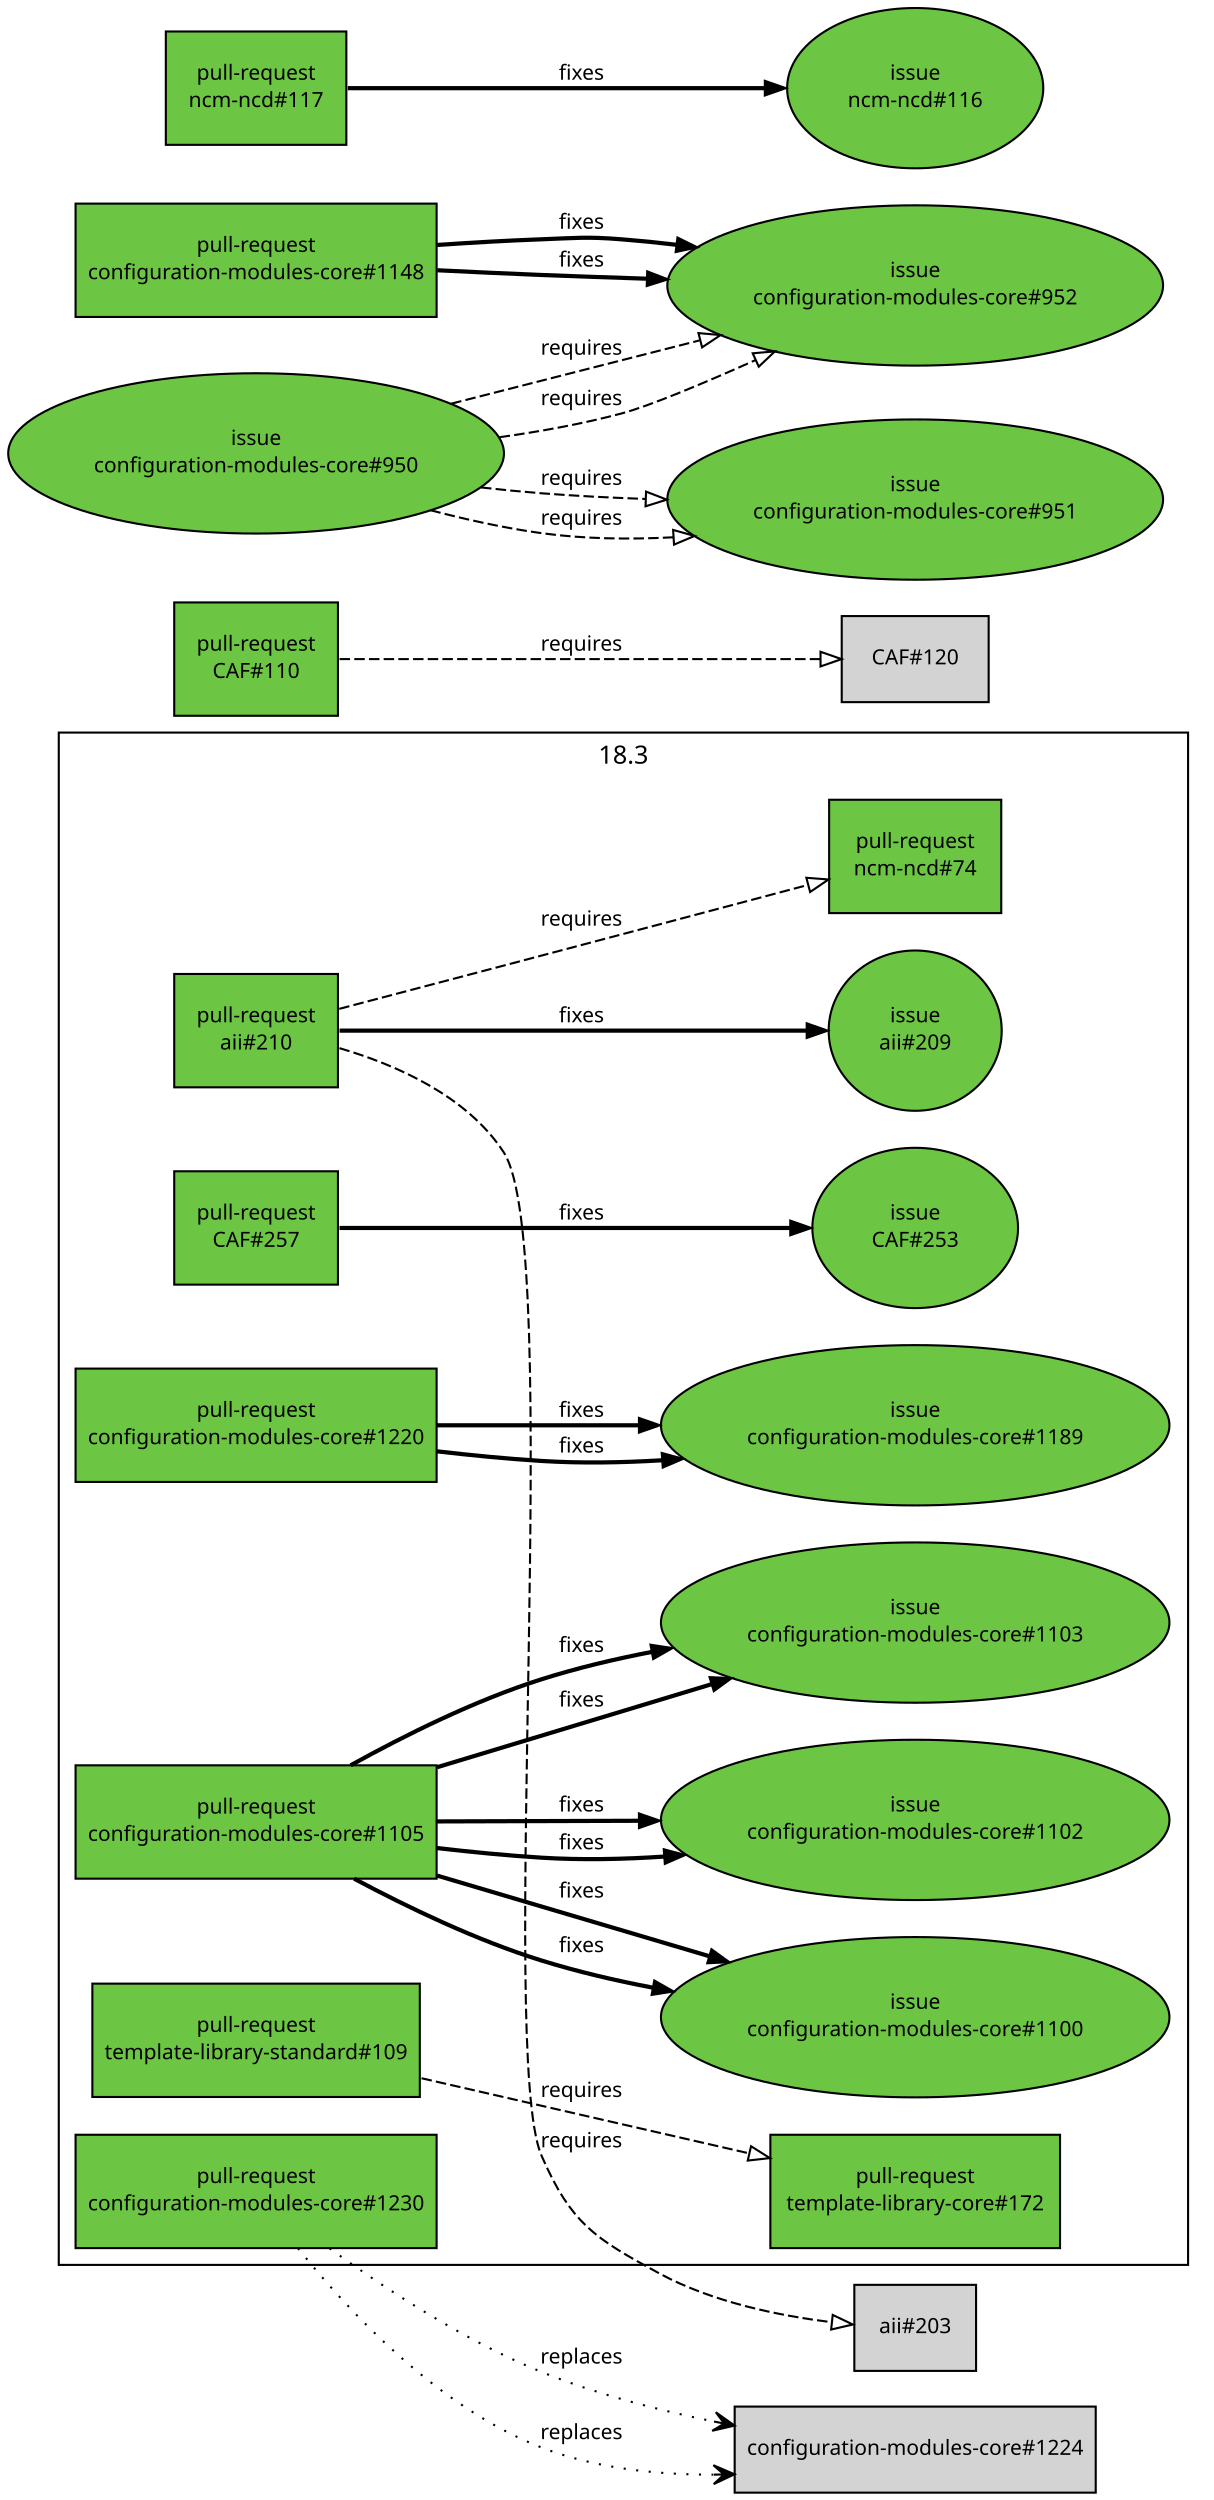
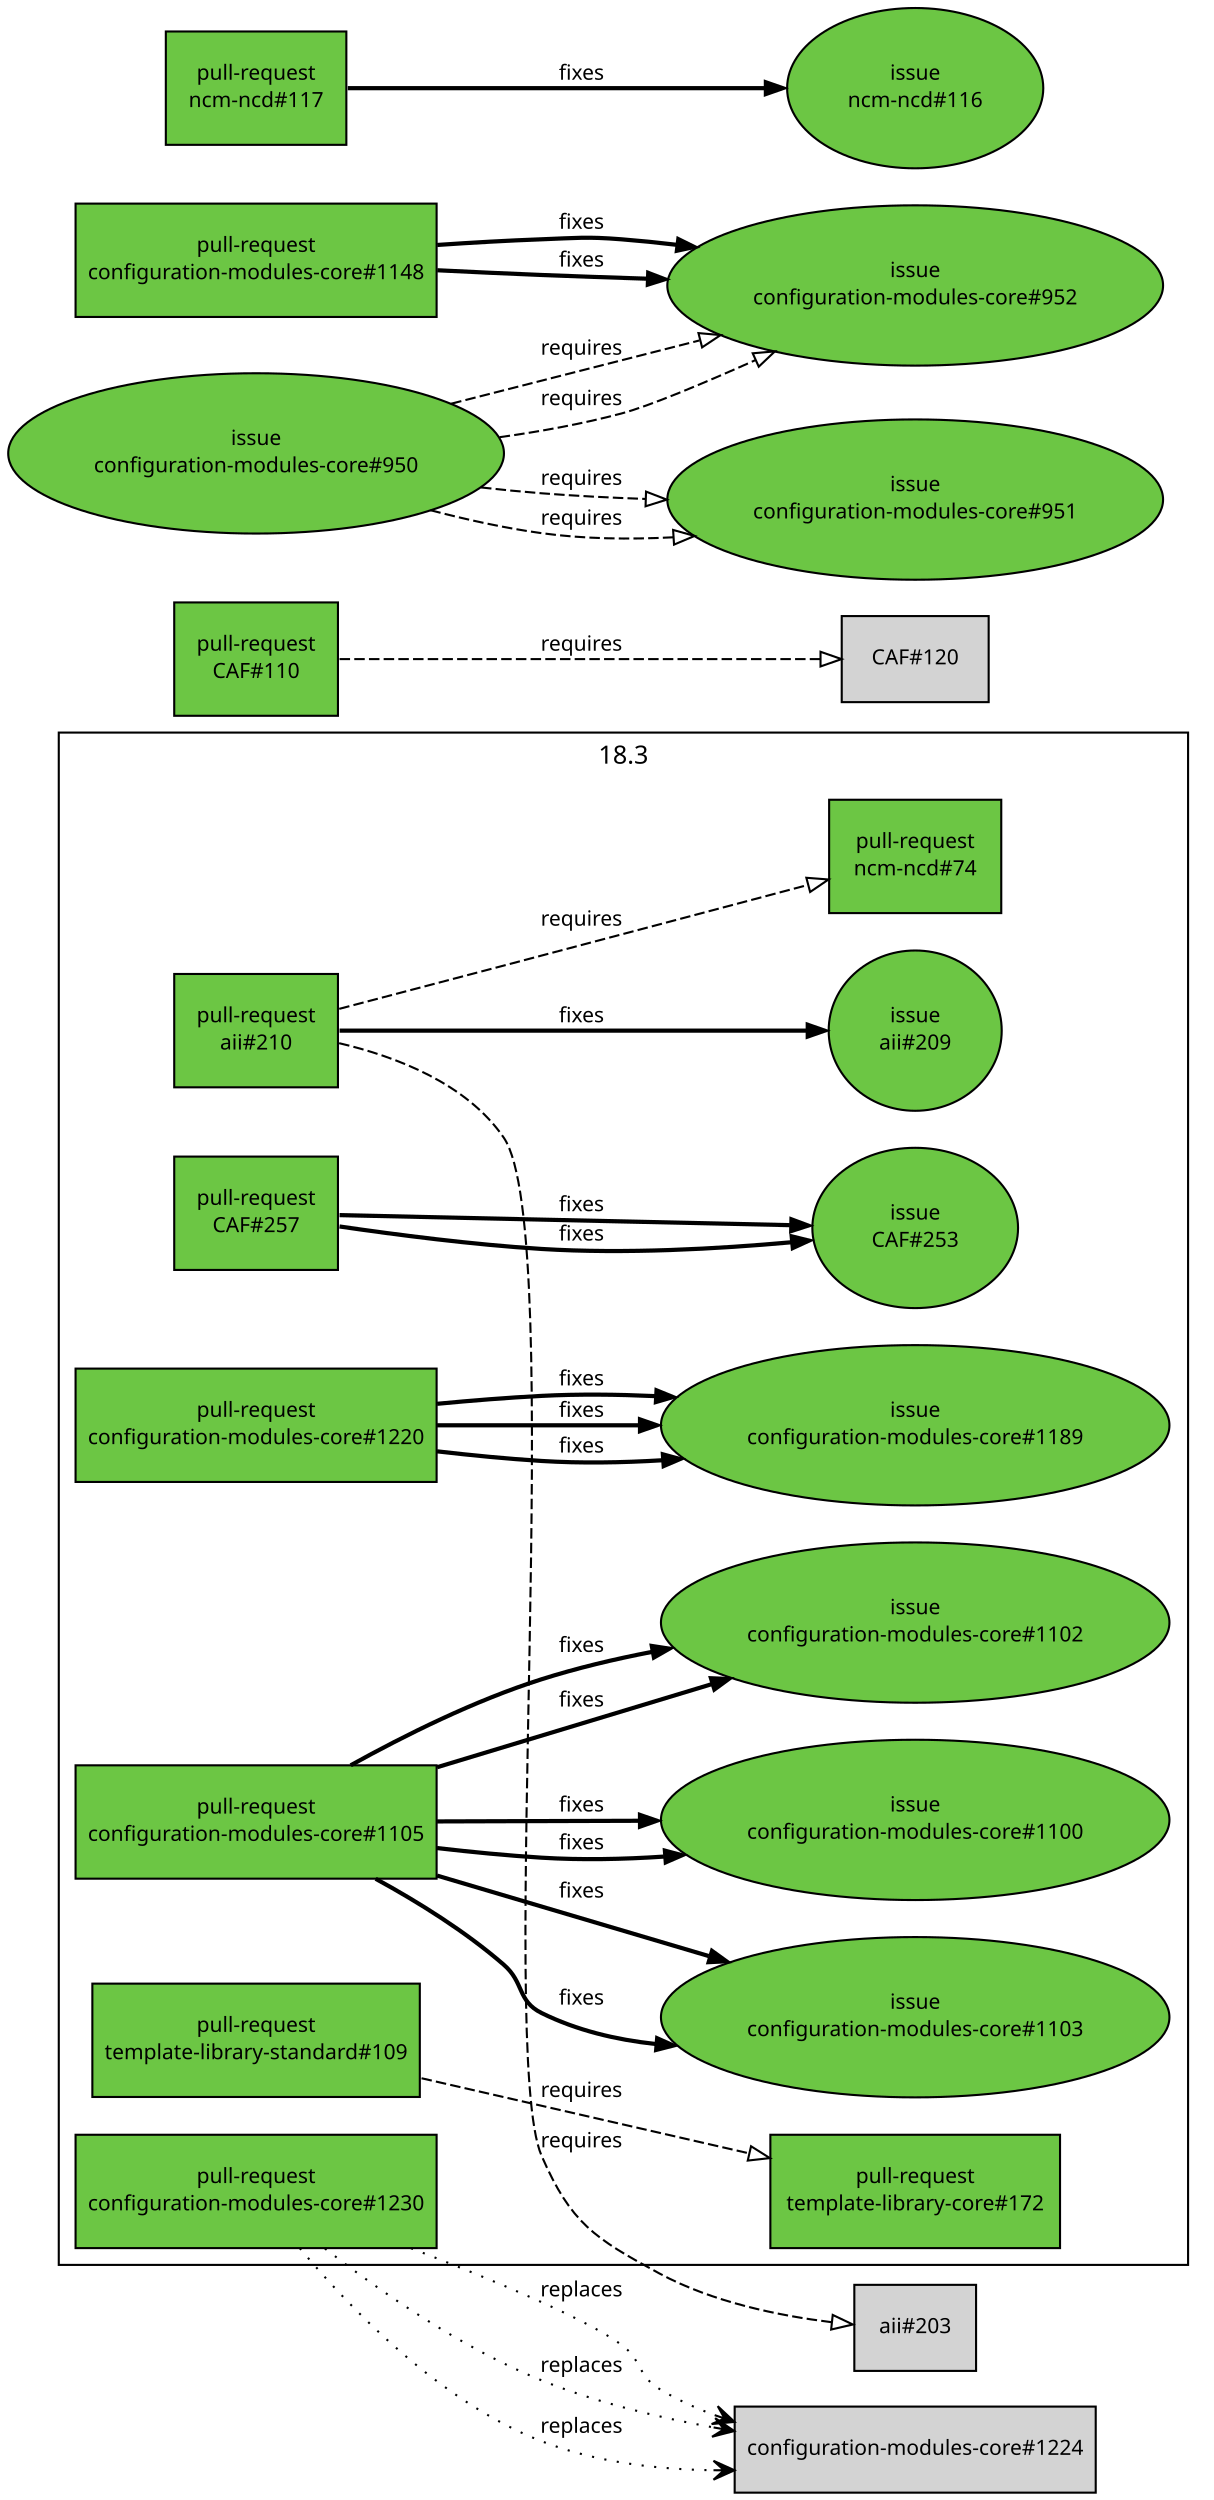
<svg xmlns="http://www.w3.org/2000/svg" xmlns:xlink="http://www.w3.org/1999/xlink" width="578pt" height="1191pt" viewBox="0.00 0.00 578.00 1191.00">
  <g id="graph1" class="graph" transform="scale(1 1) rotate(0) translate(4 1187)">
    <polygon fill="white" stroke="white" points="-4,5 -4,-1187 575,-1187 575,5 -4,5" />
    <g id="graph3" class="cluster">
      <polygon fill="none" stroke="black" points="24,-108 24,-838 562,-838 562,-108 24,-108" />
      <text text-anchor="middle" x="293" y="-823.2" font-family="Sans" font-size="12.00">18.3</text>
    </g>
    <g id="node1" class="node">
      <a xlink:href="https://github.com/quattor/aii/pull/210" xlink:title="Shellfe: support active config for plugins" target="_parent">
        <polygon fill="#6cc644" stroke="black" points="157,-723 79,-723 79,-669 157,-669 157,-723" />
        <text text-anchor="middle" x="118" y="-700" font-family="Sans" font-size="10.00">pull-request</text>
        <text text-anchor="middle" x="118" y="-687" font-family="Sans" font-size="10.00">aii#210</text>
      </a>
    </g>
    <g id="node3" class="node">
      <a xlink:href="https://github.com/quattor/aii/issues/209" xlink:title="support ACTIVE_CONFIG" target="_parent">
        <ellipse fill="#6cc644" stroke="black" cx="432" cy="-696" rx="41.217" ry="38.184" />
        <text text-anchor="middle" x="432" y="-700" font-family="Sans" font-size="10.00">issue</text>
        <text text-anchor="middle" x="432" y="-687" font-family="Sans" font-size="10.00">aii#209</text>
      </a>
    </g>
    <g id="edge2" class="edge">
      <path fill="none" stroke="black" stroke-width="2" d="M157.768,-696C214.279,-696 317.868,-696 380.284,-696" />
      <polygon fill="black" stroke="black" points="380.31,-699.5 390.31,-696 380.31,-692.5 380.31,-699.5" />
      <text text-anchor="middle" x="273" y="-700" font-family="Sans" font-size="10.00">fixes</text>
    </g>
    <g id="node5" class="node">
      <a xlink:href="https://github.com/quattor/ncm-ncd/pull/74" xlink:title="Set the current active config as an attribute to the component" target="_parent">
        <polygon fill="#6cc644" stroke="black" points="473,-806 391,-806 391,-752 473,-752 473,-806" />
        <text text-anchor="middle" x="432" y="-783" font-family="Sans" font-size="10.00">pull-request</text>
        <text text-anchor="middle" x="432" y="-770" font-family="Sans" font-size="10.00">ncm-ncd#74</text>
      </a>
    </g>
    <g id="edge4" class="edge">
      <path fill="none" stroke="black" stroke-dasharray="5,2" d="M157.609,-706.38C180.517,-712.39 209.889,-720.106 236,-727 285.266,-740.007 341.475,-754.927 381.028,-765.441" />
      <polygon fill="none" stroke="black" points="380.148,-768.828 390.711,-768.015 381.946,-762.063 380.148,-768.828" />
      <text text-anchor="middle" x="273" y="-746" font-family="Sans" font-size="10.00">requires</text>
    </g>
    <g id="node7" class="node">
      <polygon fill="lightgrey" stroke="black" points="461,-98.5 403,-98.5 403,-57.5 461,-57.5 461,-98.5" />
      <text text-anchor="middle" x="432" y="-75.5" font-family="Sans" font-size="10.00">aii#203</text>
    </g>
    <g id="edge6" class="edge">
-       <path fill="none" stroke="black" stroke-dasharray="5,2" d="M157.721,-687.662C184.699,-679.744 218.537,-664.901 236,-638 264.94,-593.421 232.74,-208.712 254,-160 268.079,-127.74 279.072,-120.803 310,-104 335.309,-90.25 367.249,-83.769 392.1,-80.716" />
+       <path fill="none" stroke="black" stroke-dasharray="5,2" d="M157.573,-690.028C184.482,-683.715 218.296,-670.88 236,-645 266.447,-600.492 232.443,-209.43 254,-160 268.071,-127.737 279.072,-120.803 310,-104 335.309,-90.25 367.249,-83.769 392.1,-80.716" />
      <polygon fill="none" stroke="black" points="392.715,-84.17 402.276,-79.606 391.956,-77.211 392.715,-84.17" />
      <text text-anchor="middle" x="273" y="-164" font-family="Sans" font-size="10.00">requires</text>
    </g>
    <g id="node8" class="node">
      <a xlink:href="https://github.com/quattor/CAF/pull/257" xlink:title="Process: run process as another user" target="_parent">
-         <polygon fill="#6cc644" stroke="black" points="157,-629 79,-629 79,-575 157,-575 157,-629" />
-         <text text-anchor="middle" x="118" y="-606" font-family="Sans" font-size="10.00">pull-request</text>
-         <text text-anchor="middle" x="118" y="-593" font-family="Sans" font-size="10.00">CAF#257</text>
+         <polygon fill="#6cc644" stroke="black" points="157,-636 79,-636 79,-582 157,-582 157,-636" />
+         <text text-anchor="middle" x="118" y="-613" font-family="Sans" font-size="10.00">pull-request</text>
+         <text text-anchor="middle" x="118" y="-600" font-family="Sans" font-size="10.00">CAF#257</text>
      </a>
    </g>
    <g id="node10" class="node">
      <a xlink:href="https://github.com/quattor/CAF/issues/253" xlink:title="CAF::Process: Include an option to execute the command as an specific user" target="_parent">
        <ellipse fill="#6cc644" stroke="black" cx="432" cy="-602" rx="48.998" ry="38.184" />
        <text text-anchor="middle" x="432" y="-606" font-family="Sans" font-size="10.00">issue</text>
        <text text-anchor="middle" x="432" y="-593" font-family="Sans" font-size="10.00">CAF#253</text>
      </a>
    </g>
    <g id="edge8" class="edge">
-       <path fill="none" stroke="black" stroke-width="2" d="M157.768,-602C211.934,-602 309.353,-602 372.308,-602" />
-       <polygon fill="black" stroke="black" points="372.488,-605.5 382.488,-602 372.488,-598.5 372.488,-605.5" />
-       <text text-anchor="middle" x="273" y="-606" font-family="Sans" font-size="10.00">fixes</text>
-     </g>
-     <g id="node11" class="node">
+       <path fill="none" stroke="black" stroke-width="2" d="M157.749,-602.708C184.802,-598.752 221.464,-594.026 254,-592 293.644,-589.532 338.272,-592.051 372.925,-595.178" />
+       <polygon fill="black" stroke="black" points="372.597,-598.662 382.881,-596.117 373.254,-591.693 372.597,-598.662" />
+       <text text-anchor="middle" x="273" y="-596" font-family="Sans" font-size="10.00">fixes</text>
+     </g>
+     <g id="edge10" class="edge">
+       <path fill="none" stroke="black" stroke-width="2" d="M157.768,-608.113C211.934,-606.906 309.353,-604.734 372.308,-603.331" />
+       <polygon fill="black" stroke="black" points="372.569,-606.826 382.488,-603.104 372.412,-599.828 372.569,-606.826" />
+       <text text-anchor="middle" x="273" y="-610" font-family="Sans" font-size="10.00">fixes</text>
+     </g>
+     <g id="node12" class="node">
      <a xlink:href="https://github.com/quattor/CAF/pull/110" xlink:title="Download: API proposal" target="_parent">
        <polygon fill="#6cc644" stroke="black" points="157,-900 79,-900 79,-846 157,-846 157,-900" />
        <text text-anchor="middle" x="118" y="-877" font-family="Sans" font-size="10.00">pull-request</text>
        <text text-anchor="middle" x="118" y="-864" font-family="Sans" font-size="10.00">CAF#110</text>
      </a>
    </g>
-     <g id="node13" class="node">
+     <g id="node14" class="node">
      <polygon fill="lightgrey" stroke="black" points="467,-893.5 397,-893.5 397,-852.5 467,-852.5 467,-893.5" />
      <text text-anchor="middle" x="432" y="-870.5" font-family="Sans" font-size="10.00">CAF#120</text>
    </g>
-     <g id="edge10" class="edge">
+     <g id="edge12" class="edge">
      <path fill="none" stroke="black" stroke-dasharray="5,2" d="M157.768,-873C216.269,-873 325.221,-873 386.719,-873" />
      <polygon fill="none" stroke="black" points="386.897,-876.5 396.897,-873 386.897,-869.5 386.897,-876.5" />
      <text text-anchor="middle" x="273" y="-877" font-family="Sans" font-size="10.00">requires</text>
    </g>
-     <g id="node14" class="node">
+     <g id="node15" class="node">
      <a xlink:href="https://github.com/quattor/configuration-modules-core/pull/1230" xlink:title="ncm-ceph: support for luminous, bluestore, ceph-volume and per host osd deployment" target="_parent">
        <polygon fill="#6cc644" stroke="black" points="204,-170 32,-170 32,-116 204,-116 204,-170" />
        <text text-anchor="middle" x="118" y="-147" font-family="Sans" font-size="10.00">pull-request</text>
        <text text-anchor="middle" x="118" y="-134" font-family="Sans" font-size="10.00">configuration-modules-core#1230</text>
      </a>
    </g>
-     <g id="node16" class="node">
+     <g id="node17" class="node">
      <polygon fill="lightgrey" stroke="black" points="518,-40.5 346,-40.5 346,0.5 518,0.5 518,-40.5" />
      <text text-anchor="middle" x="432" y="-17.5" font-family="Sans" font-size="10.00">configuration-modules-core#1224</text>
    </g>
-     <g id="edge28" class="edge">
-       <path fill="none" stroke="black" stroke-dasharray="1,5" d="M153.011,-115.877C179.404,-96.709 217.226,-71.876 254,-57 279.799,-46.563 308.942,-38.927 336.065,-33.4" />
-       <polygon fill="black" stroke="black" points="345.956,-31.457 337.011,-37.8 341.05,-32.421 336.144,-33.384 336.144,-33.384 336.144,-33.384 341.05,-32.421 335.277,-28.968 345.956,-31.457 345.956,-31.457" />
-       <text text-anchor="middle" x="273" y="-61" font-family="Sans" font-size="10.00">replaces</text>
-     </g>
-     <g id="edge12" class="edge">
-       <path fill="none" stroke="black" stroke-dasharray="1,5" d="M137.965,-115.933C161.765,-86.181 204.583,-40.076 254,-21 279.436,-11.181 308.482,-8.011 335.628,-8.074" />
-       <polygon fill="black" stroke="black" points="345.928,-8.249 335.853,-12.578 340.929,-8.164 335.929,-8.079 335.929,-8.079 335.929,-8.079 340.929,-8.164 336.006,-3.58 345.928,-8.249 345.928,-8.249" />
-       <text text-anchor="middle" x="273" y="-25" font-family="Sans" font-size="10.00">replaces</text>
-     </g>
-     <g id="node17" class="node">
+     <g id="edge34" class="edge">
+       <path fill="none" stroke="black" stroke-dasharray="1,5" d="M138.827,-115.951C162.941,-87.033 205.603,-42.808 254,-24 279.42,-14.121 308.461,-10.577 335.608,-10.174" />
+       <polygon fill="black" stroke="black" points="345.908,-10.167 335.911,-14.674 340.908,-10.17 335.908,-10.174 335.908,-10.174 335.908,-10.174 340.908,-10.17 335.904,-5.674 345.908,-10.167 345.908,-10.167" />
+       <text text-anchor="middle" x="273" y="-28" font-family="Sans" font-size="10.00">replaces</text>
+     </g>
+     <g id="edge14" class="edge">
+       <path fill="none" stroke="black" stroke-dasharray="1,5" d="M191.832,-115.938C231.215,-100.74 274.989,-82.395 292,-70 301.935,-62.761 299.506,-55.402 310,-49 318.138,-44.035 327.062,-39.92 336.264,-36.51" />
+       <polygon fill="black" stroke="black" points="345.934,-33.205 337.927,-40.698 341.203,-34.822 336.471,-36.439 336.471,-36.439 336.471,-36.439 341.203,-34.822 335.016,-32.181 345.934,-33.205 345.934,-33.205" />
+       <text text-anchor="middle" x="273" y="-93" font-family="Sans" font-size="10.00">replaces</text>
+     </g>
+     <g id="edge18" class="edge">
+       <path fill="none" stroke="black" stroke-dasharray="1,5" d="M150.792,-115.796C177.094,-95.395 215.804,-68.431 254,-53 279.694,-42.619 308.805,-35.475 335.93,-30.568" />
+       <polygon fill="black" stroke="black" points="345.824,-28.86 336.735,-34.996 340.896,-29.711 335.969,-30.562 335.969,-30.562 335.969,-30.562 340.896,-29.711 335.204,-26.127 345.824,-28.86 345.824,-28.86" />
+       <text text-anchor="middle" x="273" y="-57" font-family="Sans" font-size="10.00">replaces</text>
+     </g>
+     <g id="node18" class="node">
      <a xlink:href="https://github.com/quattor/configuration-modules-core/pull/1220" xlink:title="ncm-cups: Stop daemon if server not enabled" target="_parent">
        <polygon fill="#6cc644" stroke="black" points="204,-535 32,-535 32,-481 204,-481 204,-535" />
        <text text-anchor="middle" x="118" y="-512" font-family="Sans" font-size="10.00">pull-request</text>
        <text text-anchor="middle" x="118" y="-499" font-family="Sans" font-size="10.00">configuration-modules-core#1220</text>
      </a>
    </g>
-     <g id="node19" class="node">
+     <g id="node20" class="node">
      <a xlink:href="https://github.com/quattor/configuration-modules-core/issues/1189" xlink:title="ncm-cups: Nodetype of client should stop running cups daemon" target="_parent">
        <ellipse fill="#6cc644" stroke="black" cx="432" cy="-508" rx="121.122" ry="38.184" />
        <text text-anchor="middle" x="432" y="-512" font-family="Sans" font-size="10.00">issue</text>
        <text text-anchor="middle" x="432" y="-499" font-family="Sans" font-size="10.00">configuration-modules-core#1189</text>
      </a>
    </g>
-     <g id="edge30" class="edge">
+     <g id="edge36" class="edge">
      <path fill="none" stroke="black" stroke-width="2" d="M204.182,-495.588C220.685,-493.676 237.851,-492.005 254,-491 272.601,-489.842 292.267,-490.162 311.475,-491.331" />
      <polygon fill="black" stroke="black" points="311.254,-494.824 321.47,-492.016 311.733,-487.84 311.254,-494.824" />
      <text text-anchor="middle" x="273" y="-495" font-family="Sans" font-size="10.00">fixes</text>
    </g>
-     <g id="edge14" class="edge">
+     <g id="edge16" class="edge">
      <path fill="none" stroke="black" stroke-width="2" d="M204.217,-508C233.916,-508 267.888,-508 300.372,-508" />
      <polygon fill="black" stroke="black" points="300.399,-511.5 310.399,-508 300.399,-504.5 300.399,-511.5" />
      <text text-anchor="middle" x="273" y="-512" font-family="Sans" font-size="10.00">fixes</text>
    </g>
-     <g id="node20" class="node">
+     <g id="edge20" class="edge">
+       <path fill="none" stroke="black" stroke-width="2" d="M204.231,-518.223C220.729,-519.797 237.881,-521.173 254,-522 271.501,-522.898 289.952,-522.717 308.081,-521.89" />
+       <polygon fill="black" stroke="black" points="308.307,-525.383 318.111,-521.366 307.942,-518.392 308.307,-525.383" />
+       <text text-anchor="middle" x="273" y="-527" font-family="Sans" font-size="10.00">fixes</text>
+     </g>
+     <g id="node23" class="node">
      <a xlink:href="https://github.com/quattor/configuration-modules-core/pull/1105" xlink:title="ncm-authconfig: fix krb5_realm, user_object_class and newline between ldap_krb5_canonicalize and ldap_krb5_realm" target="_parent">
        <polygon fill="#6cc644" stroke="black" points="204,-346 32,-346 32,-292 204,-292 204,-346" />
        <text text-anchor="middle" x="118" y="-323" font-family="Sans" font-size="10.00">pull-request</text>
        <text text-anchor="middle" x="118" y="-310" font-family="Sans" font-size="10.00">configuration-modules-core#1105</text>
      </a>
    </g>
-     <g id="node22" class="node">
+     <g id="node25" class="node">
      <a xlink:href="https://github.com/quattor/configuration-modules-core/issues/1100" xlink:title="ncm-authconfig : no newline after krb5_canonicalize option" target="_parent">
+         <ellipse fill="#6cc644" stroke="black" cx="432" cy="-320" rx="121.122" ry="38.184" />
+         <text text-anchor="middle" x="432" y="-324" font-family="Sans" font-size="10.00">issue</text>
+         <text text-anchor="middle" x="432" y="-311" font-family="Sans" font-size="10.00">configuration-modules-core#1100</text>
+       </a>
+     </g>
+     <g id="edge22" class="edge">
+       <path fill="none" stroke="black" stroke-width="2" d="M204.182,-306.588C220.685,-304.676 237.851,-303.005 254,-302 272.875,-300.825 292.841,-301.227 312.31,-302.522" />
+       <polygon fill="black" stroke="black" points="312.206,-306.024 322.438,-303.278 312.726,-299.044 312.206,-306.024" />
+       <text text-anchor="middle" x="273" y="-306" font-family="Sans" font-size="10.00">fixes</text>
+     </g>
+     <g id="edge38" class="edge">
+       <path fill="none" stroke="black" stroke-width="2" d="M204.217,-319.275C233.916,-319.369 267.888,-319.477 300.372,-319.581" />
+       <polygon fill="black" stroke="black" points="300.388,-323.081 310.399,-319.613 300.41,-316.081 300.388,-323.081" />
+       <text text-anchor="middle" x="273" y="-324" font-family="Sans" font-size="10.00">fixes</text>
+     </g>
+     <g id="node27" class="node">
+       <a xlink:href="https://github.com/quattor/configuration-modules-core/issues/1102" xlink:title="ncm-authconfig: There is no " target="_parent">
+         <ellipse fill="#6cc644" stroke="black" cx="432" cy="-414" rx="121.122" ry="38.184" />
+         <text text-anchor="middle" x="432" y="-418" font-family="Sans" font-size="10.00">issue</text>
+         <text text-anchor="middle" x="432" y="-405" font-family="Sans" font-size="10.00">configuration-modules-core#1102</text>
+       </a>
+     </g>
+     <g id="edge24" class="edge">
+       <path fill="none" stroke="black" stroke-width="2" d="M204.217,-345.085C244.726,-357.341 293.186,-372.002 334.974,-384.645" />
+       <polygon fill="black" stroke="black" points="334.026,-388.015 344.611,-387.561 336.053,-381.315 334.026,-388.015" />
+       <text text-anchor="middle" x="273" y="-374" font-family="Sans" font-size="10.00">fixes</text>
+     </g>
+     <g id="edge40" class="edge">
+       <path fill="none" stroke="black" stroke-width="2" d="M163.066,-346.018C188.853,-360.315 222.295,-376.945 254,-387 270.717,-392.301 288.657,-396.576 306.481,-400.019" />
+       <polygon fill="black" stroke="black" points="305.893,-403.47 316.363,-401.848 307.166,-396.587 305.893,-403.47" />
+       <text text-anchor="middle" x="273" y="-400" font-family="Sans" font-size="10.00">fixes</text>
+     </g>
+     <g id="node29" class="node">
+       <a xlink:href="https://github.com/quattor/configuration-modules-core/issues/1103" xlink:title="ncm-authconfig: krb5_realm = ARRAY(0x39a5830)" target="_parent">
        <ellipse fill="#6cc644" stroke="black" cx="432" cy="-226" rx="121.122" ry="38.184" />
        <text text-anchor="middle" x="432" y="-230" font-family="Sans" font-size="10.00">issue</text>
-         <text text-anchor="middle" x="432" y="-217" font-family="Sans" font-size="10.00">configuration-modules-core#1100</text>
-       </a>
-     </g>
-     <g id="edge32" class="edge">
-       <path fill="none" stroke="black" stroke-width="2" d="M164.709,-291.988C190.307,-278.313 223.047,-262.615 254,-253 270.874,-247.758 288.976,-243.515 306.94,-240.085" />
-       <polygon fill="black" stroke="black" points="307.691,-243.506 316.897,-238.262 306.43,-236.62 307.691,-243.506" />
-       <text text-anchor="middle" x="273" y="-257" font-family="Sans" font-size="10.00">fixes</text>
-     </g>
-     <g id="edge16" class="edge">
+         <text text-anchor="middle" x="432" y="-217" font-family="Sans" font-size="10.00">configuration-modules-core#1103</text>
+       </a>
+     </g>
+     <g id="edge26" class="edge">
+       <path fill="none" stroke="black" stroke-width="2" d="M174.955,-291.944C195.353,-280.813 217.786,-266.807 236,-251 245.803,-242.492 242.363,-233.751 254,-228 270.675,-219.76 289.347,-215.283 308.156,-213.256" />
+       <polygon fill="black" stroke="black" points="308.632,-216.728 318.299,-212.393 308.039,-209.754 308.632,-216.728" />
+       <text text-anchor="middle" x="273" y="-232" font-family="Sans" font-size="10.00">fixes</text>
+     </g>
+     <g id="edge42" class="edge">
      <path fill="none" stroke="black" stroke-width="2" d="M204.217,-293.464C244.304,-281.591 292.178,-267.412 333.668,-255.124" />
      <polygon fill="black" stroke="black" points="334.922,-258.403 343.516,-252.207 332.934,-251.691 334.922,-258.403" />
      <text text-anchor="middle" x="273" y="-283" font-family="Sans" font-size="10.00">fixes</text>
    </g>
-     <g id="node24" class="node">
-       <a xlink:href="https://github.com/quattor/configuration-modules-core/issues/1102" xlink:title="ncm-authconfig: There is no " target="_parent">
-         <ellipse fill="#6cc644" stroke="black" cx="432" cy="-320" rx="121.122" ry="38.184" />
-         <text text-anchor="middle" x="432" y="-324" font-family="Sans" font-size="10.00">issue</text>
-         <text text-anchor="middle" x="432" y="-311" font-family="Sans" font-size="10.00">configuration-modules-core#1102</text>
-       </a>
-     </g>
-     <g id="edge34" class="edge">
-       <path fill="none" stroke="black" stroke-width="2" d="M204.217,-319.275C233.916,-319.369 267.888,-319.477 300.372,-319.581" />
-       <polygon fill="black" stroke="black" points="300.388,-323.081 310.399,-319.613 300.41,-316.081 300.388,-323.081" />
-       <text text-anchor="middle" x="273" y="-324" font-family="Sans" font-size="10.00">fixes</text>
-     </g>
-     <g id="edge18" class="edge">
-       <path fill="none" stroke="black" stroke-width="2" d="M204.182,-306.588C220.685,-304.676 237.851,-303.005 254,-302 272.875,-300.825 292.841,-301.227 312.31,-302.522" />
-       <polygon fill="black" stroke="black" points="312.206,-306.024 322.438,-303.278 312.726,-299.044 312.206,-306.024" />
-       <text text-anchor="middle" x="273" y="-306" font-family="Sans" font-size="10.00">fixes</text>
-     </g>
-     <g id="node26" class="node">
-       <a xlink:href="https://github.com/quattor/configuration-modules-core/issues/1103" xlink:title="ncm-authconfig: krb5_realm = ARRAY(0x39a5830)" target="_parent">
-         <ellipse fill="#6cc644" stroke="black" cx="432" cy="-414" rx="121.122" ry="38.184" />
-         <text text-anchor="middle" x="432" y="-418" font-family="Sans" font-size="10.00">issue</text>
-         <text text-anchor="middle" x="432" y="-405" font-family="Sans" font-size="10.00">configuration-modules-core#1103</text>
-       </a>
-     </g>
-     <g id="edge36" class="edge">
-       <path fill="none" stroke="black" stroke-width="2" d="M163.066,-346.018C188.853,-360.315 222.295,-376.945 254,-387 270.717,-392.301 288.657,-396.576 306.481,-400.019" />
-       <polygon fill="black" stroke="black" points="305.893,-403.47 316.363,-401.848 307.166,-396.587 305.893,-403.47" />
-       <text text-anchor="middle" x="273" y="-400" font-family="Sans" font-size="10.00">fixes</text>
-     </g>
-     <g id="edge20" class="edge">
-       <path fill="none" stroke="black" stroke-width="2" d="M204.217,-345.085C244.726,-357.341 293.186,-372.002 334.974,-384.645" />
-       <polygon fill="black" stroke="black" points="334.026,-388.015 344.611,-387.561 336.053,-381.315 334.026,-388.015" />
-       <text text-anchor="middle" x="273" y="-374" font-family="Sans" font-size="10.00">fixes</text>
-     </g>
-     <g id="node27" class="node">
+     <g id="node30" class="node">
      <a xlink:href="https://github.com/quattor/configuration-modules-core/pull/1148" xlink:title="ncm-spma: Remove support from groups from spma yumng backend" target="_parent">
        <polygon fill="#6cc644" stroke="black" points="204,-1090 32,-1090 32,-1036 204,-1036 204,-1090" />
        <text text-anchor="middle" x="118" y="-1067" font-family="Sans" font-size="10.00">pull-request</text>
        <text text-anchor="middle" x="118" y="-1054" font-family="Sans" font-size="10.00">configuration-modules-core#1148</text>
      </a>
    </g>
-     <g id="node29" class="node">
+     <g id="node32" class="node">
      <a xlink:href="https://github.com/quattor/configuration-modules-core/issues/952" xlink:title="ncm-spma (yumng): Remove support for package groups" target="_parent">
        <ellipse fill="#6cc644" stroke="black" cx="432" cy="-1051" rx="118.087" ry="38.184" />
        <text text-anchor="middle" x="432" y="-1055" font-family="Sans" font-size="10.00">issue</text>
        <text text-anchor="middle" x="432" y="-1042" font-family="Sans" font-size="10.00">configuration-modules-core#952</text>
      </a>
    </g>
-     <g id="edge22" class="edge">
+     <g id="edge28" class="edge">
      <path fill="none" stroke="black" stroke-width="2" d="M204.281,-1070.3C220.775,-1071.43 237.912,-1072.41 254,-1073 270.878,-1073.62 275.162,-1074.31 292,-1073 300.555,-1072.33 309.377,-1071.44 318.234,-1070.39" />
      <polygon fill="black" stroke="black" points="318.746,-1073.85 328.238,-1069.15 317.883,-1066.91 318.746,-1073.85" />
      <text text-anchor="middle" x="273" y="-1078" font-family="Sans" font-size="10.00">fixes</text>
    </g>
-     <g id="edge38" class="edge">
+     <g id="edge44" class="edge">
      <path fill="none" stroke="black" stroke-width="2" d="M204.32,-1058.25C220.81,-1057.43 237.936,-1056.64 254,-1056 270.116,-1055.36 287.056,-1054.77 303.815,-1054.24" />
      <polygon fill="black" stroke="black" points="304.331,-1057.73 314.218,-1053.92 304.114,-1050.73 304.331,-1057.73" />
      <text text-anchor="middle" x="273" y="-1060" font-family="Sans" font-size="10.00">fixes</text>
    </g>
-     <g id="node30" class="node">
+     <g id="node33" class="node">
      <a xlink:href="https://github.com/quattor/configuration-modules-core/issues/950" xlink:title="ncm-spma: Remove support for package groups from yum backends" target="_parent">
        <ellipse fill="#6cc644" stroke="black" cx="118" cy="-971" rx="118.087" ry="38.184" />
        <text text-anchor="middle" x="118" y="-975" font-family="Sans" font-size="10.00">issue</text>
        <text text-anchor="middle" x="118" y="-962" font-family="Sans" font-size="10.00">configuration-modules-core#950</text>
      </a>
    </g>
-     <g id="edge26" class="edge">
+     <g id="edge32" class="edge">
      <path fill="none" stroke="black" stroke-dasharray="5,2" d="M210.936,-994.678C248.121,-1004.15 291.095,-1015.1 329.209,-1024.81" />
      <polygon fill="none" stroke="black" points="328.748,-1028.31 339.303,-1027.38 330.476,-1021.52 328.748,-1028.31" />
      <text text-anchor="middle" x="273" y="-1018" font-family="Sans" font-size="10.00">requires</text>
    </g>
-     <g id="edge42" class="edge">
+     <g id="edge48" class="edge">
      <path fill="none" stroke="black" stroke-dasharray="5,2" d="M234.025,-978.727C253.565,-981.433 273.498,-985.081 292,-990 305.179,-993.503 330.371,-1004.04 355.795,-1015.39" />
      <polygon fill="none" stroke="black" points="354.594,-1018.69 365.15,-1019.6 357.466,-1012.31 354.594,-1018.69" />
      <text text-anchor="middle" x="273" y="-994" font-family="Sans" font-size="10.00">requires</text>
    </g>
-     <g id="node32" class="node">
+     <g id="node35" class="node">
      <a xlink:href="https://github.com/quattor/configuration-modules-core/issues/951" xlink:title="ncm-spma (yum): Remove support for package groups" target="_parent">
        <ellipse fill="#6cc644" stroke="black" cx="432" cy="-949" rx="118.087" ry="38.184" />
        <text text-anchor="middle" x="432" y="-953" font-family="Sans" font-size="10.00">issue</text>
        <text text-anchor="middle" x="432" y="-940" font-family="Sans" font-size="10.00">configuration-modules-core#951</text>
      </a>
    </g>
-     <g id="edge24" class="edge">
+     <g id="edge30" class="edge">
      <path fill="none" stroke="black" stroke-dasharray="5,2" d="M225.141,-954.788C234.882,-953.691 244.612,-952.732 254,-952 269.948,-950.756 286.724,-949.893 303.34,-949.307" />
      <polygon fill="none" stroke="black" points="303.774,-952.795 313.657,-948.977 303.55,-945.798 303.774,-952.795" />
      <text text-anchor="middle" x="273" y="-956" font-family="Sans" font-size="10.00">requires</text>
    </g>
-     <g id="edge40" class="edge">
+     <g id="edge46" class="edge">
      <path fill="none" stroke="black" stroke-dasharray="5,2" d="M201.039,-943.946C218.359,-939.396 236.634,-935.381 254,-933 274.209,-930.23 295.777,-929.937 316.674,-931.033" />
      <polygon fill="none" stroke="black" points="316.669,-934.54 326.87,-931.678 317.111,-927.554 316.669,-934.54" />
      <text text-anchor="middle" x="273" y="-937" font-family="Sans" font-size="10.00">requires</text>
    </g>
-     <g id="node42" class="node">
+     <g id="node45" class="node">
      <a xlink:href="https://github.com/quattor/ncm-ncd/pull/117" xlink:title="Allow component modules to be loaded from any path" target="_parent">
        <polygon fill="#6cc644" stroke="black" points="161,-1172 75,-1172 75,-1118 161,-1118 161,-1172" />
        <text text-anchor="middle" x="118" y="-1149" font-family="Sans" font-size="10.00">pull-request</text>
        <text text-anchor="middle" x="118" y="-1136" font-family="Sans" font-size="10.00">ncm-ncd#117</text>
      </a>
    </g>
-     <g id="node44" class="node">
+     <g id="node47" class="node">
      <a xlink:href="https://github.com/quattor/ncm-ncd/issues/116" xlink:title="hasFile() prevents component modules from being relocated" target="_parent">
        <ellipse fill="#6cc644" stroke="black" cx="432" cy="-1145" rx="61.018" ry="38.184" />
        <text text-anchor="middle" x="432" y="-1149" font-family="Sans" font-size="10.00">issue</text>
        <text text-anchor="middle" x="432" y="-1136" font-family="Sans" font-size="10.00">ncm-ncd#116</text>
      </a>
    </g>
-     <g id="edge44" class="edge">
+     <g id="edge50" class="edge">
      <path fill="none" stroke="black" stroke-width="2" d="M161.66,-1145C212.954,-1145 298.809,-1145 360.001,-1145" />
      <polygon fill="black" stroke="black" points="360.362,-1148.5 370.362,-1145 360.362,-1141.5 360.362,-1148.5" />
      <text text-anchor="middle" x="273" y="-1149" font-family="Sans" font-size="10.00">fixes</text>
    </g>
-     <g id="node45" class="node">
+     <g id="node48" class="node">
      <a xlink:href="https://github.com/quattor/template-library-standard/pull/109" xlink:title="Add sample of nVidia workstation and compute GPUs" target="_parent">
        <polygon fill="#6cc644" stroke="black" points="196,-242 40,-242 40,-188 196,-188 196,-242" />
        <text text-anchor="middle" x="118" y="-219" font-family="Sans" font-size="10.00">pull-request</text>
        <text text-anchor="middle" x="118" y="-206" font-family="Sans" font-size="10.00">template-library-standard#109</text>
      </a>
    </g>
-     <g id="node47" class="node">
+     <g id="node50" class="node">
      <a xlink:href="https://github.com/quattor/template-library-core/pull/172" xlink:title="Allow RAM to be modelled on GPU cards" target="_parent">
        <polygon fill="#6cc644" stroke="black" points="501,-170 363,-170 363,-116 501,-116 501,-170" />
        <text text-anchor="middle" x="432" y="-147" font-family="Sans" font-size="10.00">pull-request</text>
        <text text-anchor="middle" x="432" y="-134" font-family="Sans" font-size="10.00">template-library-core#172</text>
      </a>
    </g>
-     <g id="edge46" class="edge">
+     <g id="edge52" class="edge">
      <path fill="none" stroke="black" stroke-dasharray="5,2" d="M196.83,-196.924C244.488,-185.996 305.049,-172.11 352.777,-161.166" />
      <polygon fill="none" stroke="black" points="353.793,-164.524 362.758,-158.877 352.229,-157.701 353.793,-164.524" />
      <text text-anchor="middle" x="273" y="-188" font-family="Sans" font-size="10.00">requires</text>
    </g>
  </g>
</svg>
